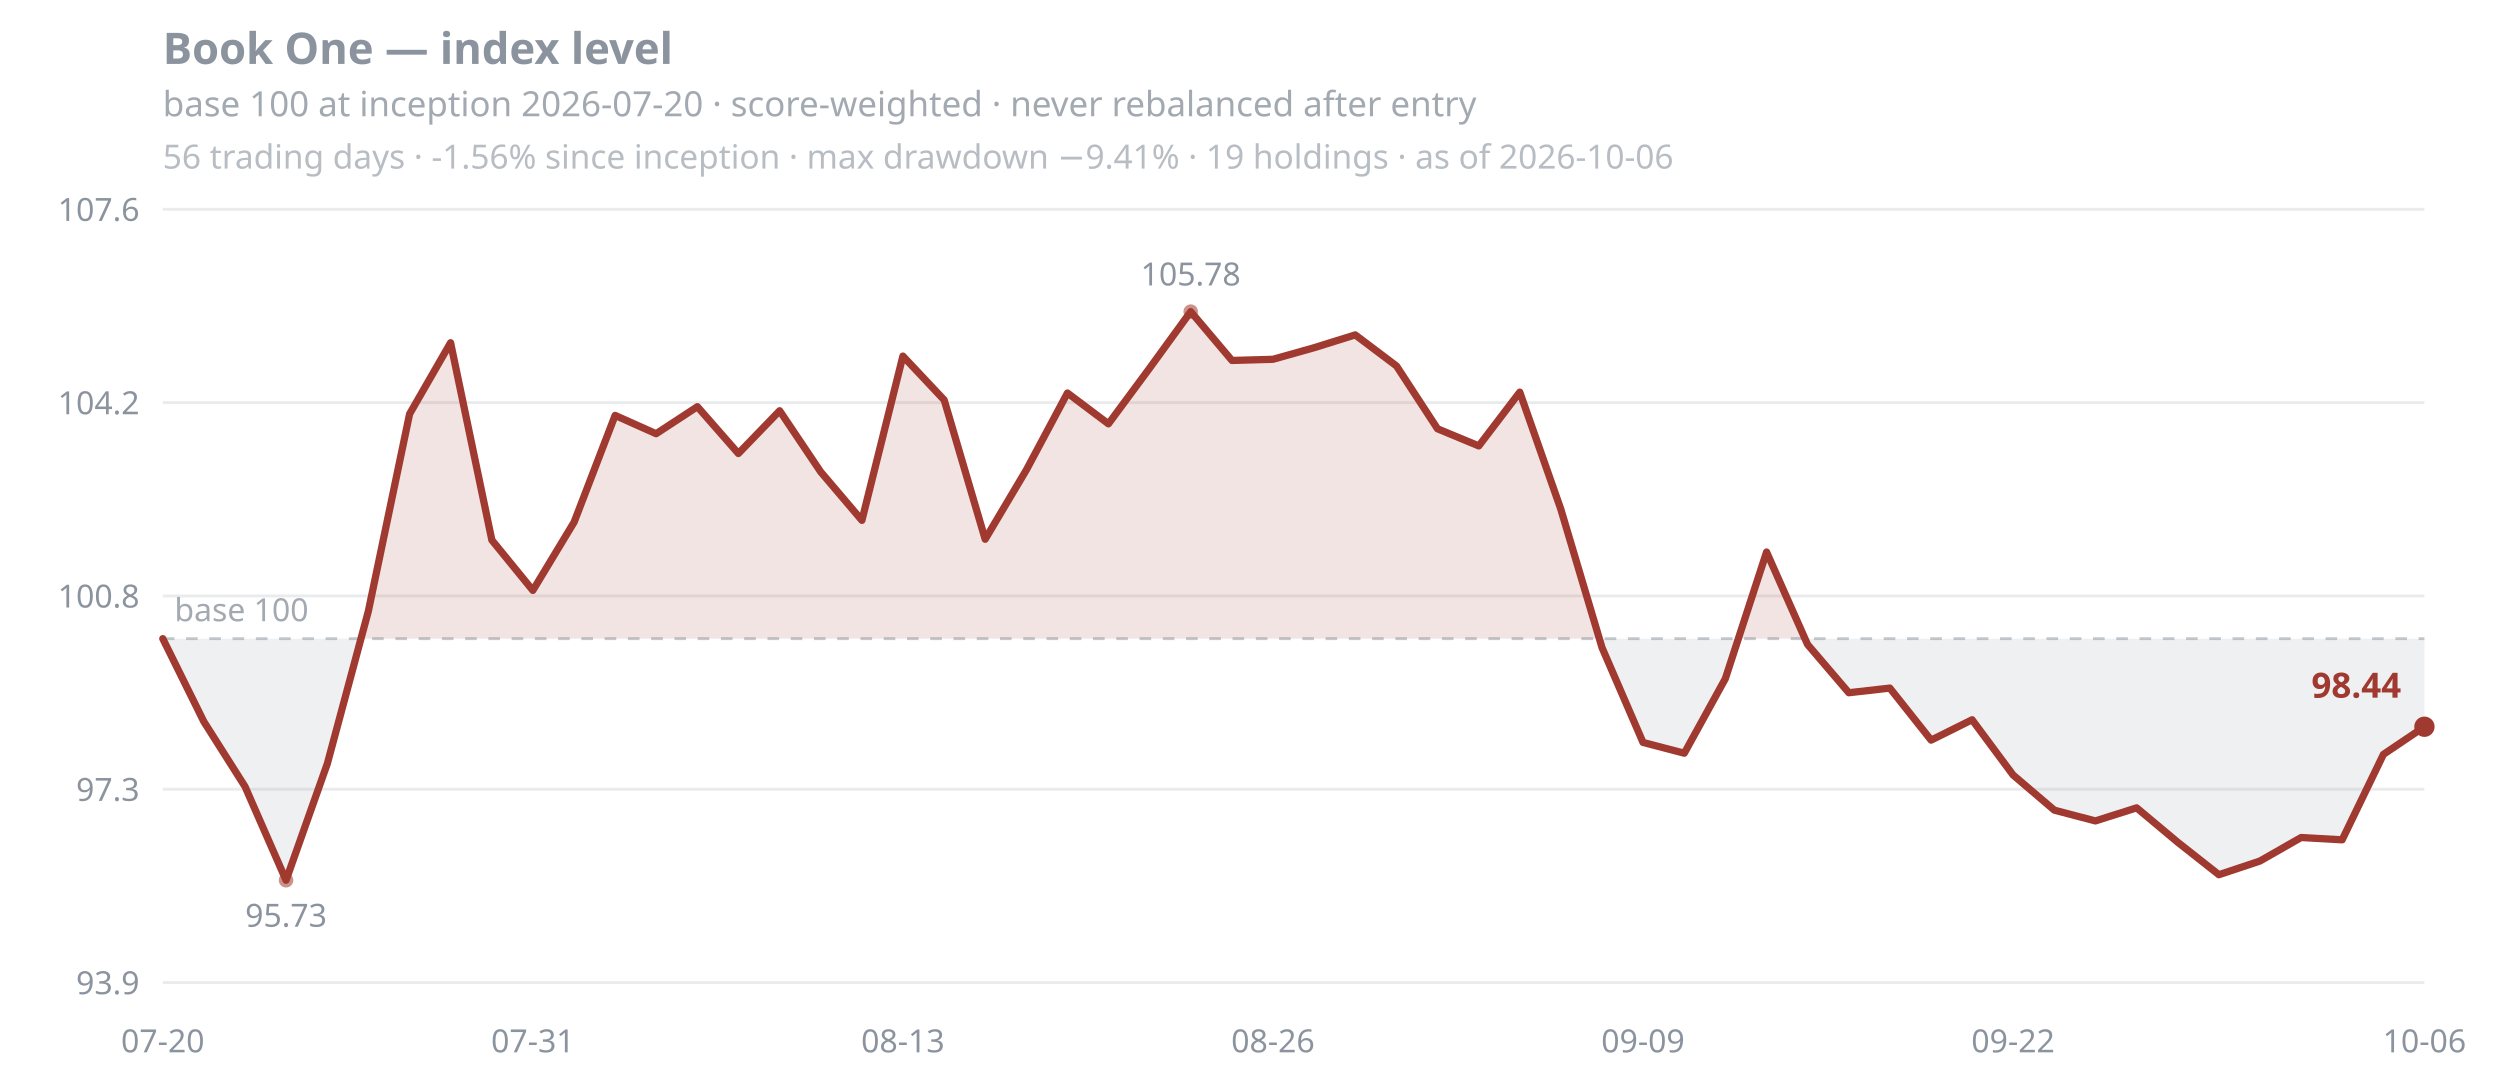
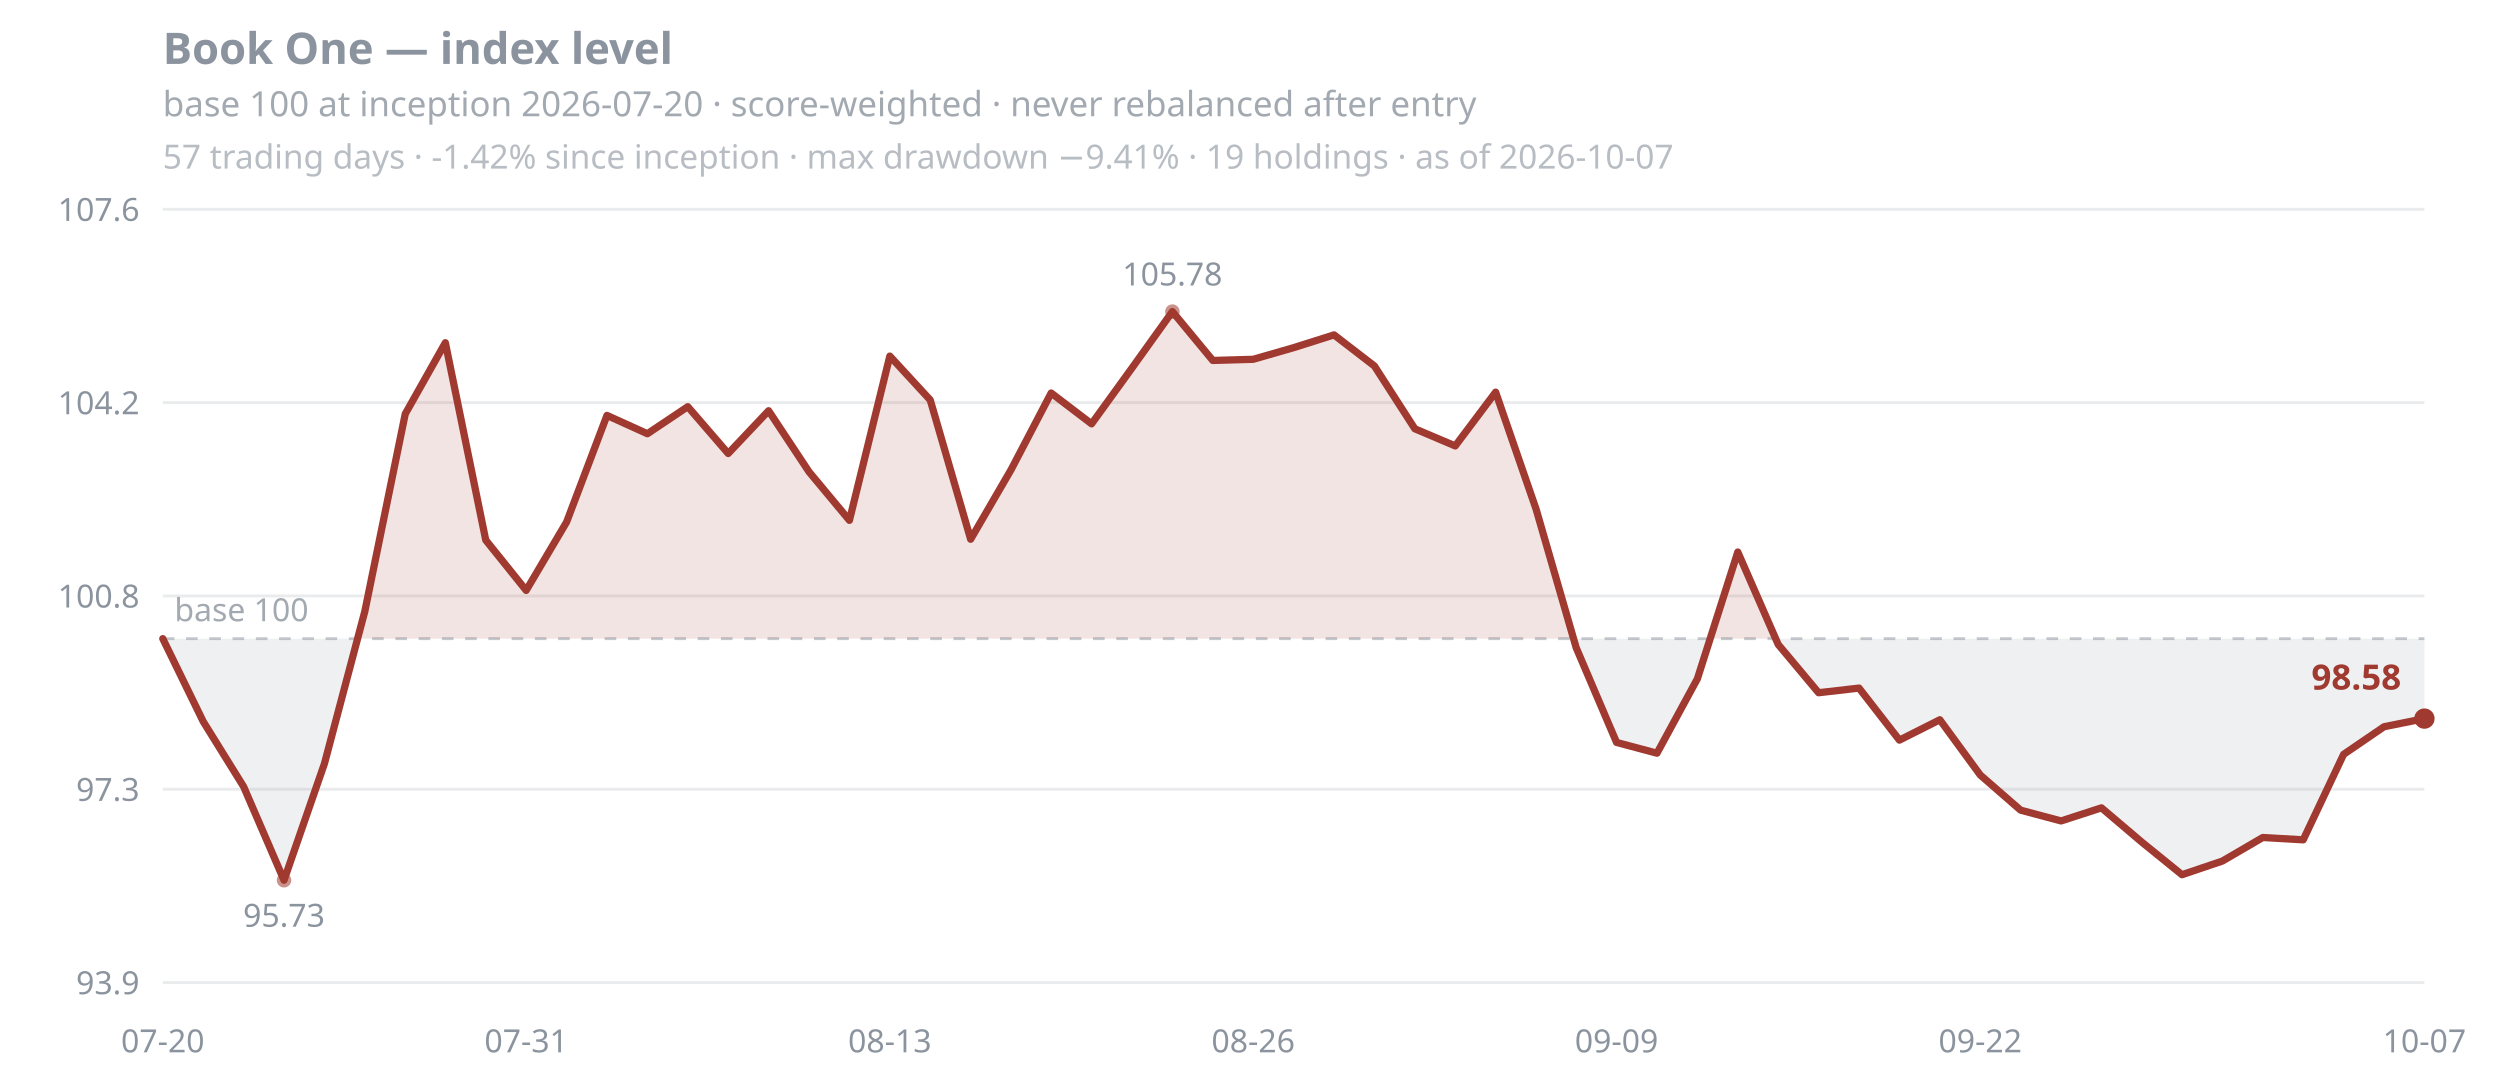
<svg xmlns="http://www.w3.org/2000/svg" viewBox="0 0 860 372" font-family="ui-sans-serif,system-ui,sans-serif">
  <text x="56" y="22" font-size="15" font-weight="600" fill="#8b949e">Book One — index level</text>
  <text x="56" y="40" font-size="12" fill="#8b949e" opacity="0.8">base 100 at inception 2026-07-20 · score-weighted · never rebalanced after entry</text>
-   <text x="56" y="58" font-size="11.5" fill="#8b949e" opacity="0.62">56 trading days · -1.56% since inception · max drawdown −9.41% · 19 holdings · as of 2026-10-06</text>
+   <text x="56" y="58" font-size="11.5" fill="#8b949e" opacity="0.62">57 trading days · -1.42% since inception · max drawdown −9.41% · 19 holdings · as of 2026-10-07</text>
  <line x1="56" y1="338.0" x2="834" y2="338.0" stroke="#8b949e" stroke-opacity="0.18" />
  <text x="48" y="342.0" font-size="11" fill="#8b949e" text-anchor="end">93.9</text>
  <line x1="56" y1="271.5" x2="834" y2="271.5" stroke="#8b949e" stroke-opacity="0.18" />
  <text x="48" y="275.5" font-size="11" fill="#8b949e" text-anchor="end">97.3</text>
  <line x1="56" y1="205.0" x2="834" y2="205.0" stroke="#8b949e" stroke-opacity="0.18" />
  <text x="48" y="209.0" font-size="11" fill="#8b949e" text-anchor="end">100.8</text>
  <line x1="56" y1="138.5" x2="834" y2="138.5" stroke="#8b949e" stroke-opacity="0.18" />
  <text x="48" y="142.5" font-size="11" fill="#8b949e" text-anchor="end">104.2</text>
  <line x1="56" y1="72.0" x2="834" y2="72.0" stroke="#8b949e" stroke-opacity="0.18" />
  <text x="48" y="76.0" font-size="11" fill="#8b949e" text-anchor="end">107.6</text>
  <line x1="56" y1="219.7" x2="834" y2="219.7" stroke="#8b949e" stroke-opacity="0.5" stroke-dasharray="4 4" />
  <text x="60" y="213.7" font-size="11" fill="#8b949e" text-anchor="start" opacity="0.8">base 100</text>
  <text x="56.0" y="362" font-size="11" fill="#8b949e" text-anchor="middle">07-20</text>
-   <text x="183.3" y="362" font-size="11" fill="#8b949e" text-anchor="middle">07-31</text>
-   <text x="310.6" y="362" font-size="11" fill="#8b949e" text-anchor="middle">08-13</text>
-   <text x="437.9" y="362" font-size="11" fill="#8b949e" text-anchor="middle">08-26</text>
-   <text x="565.2" y="362" font-size="11" fill="#8b949e" text-anchor="middle">09-09</text>
-   <text x="692.5" y="362" font-size="11" fill="#8b949e" text-anchor="middle">09-22</text>
-   <text x="834.0" y="362" font-size="11" fill="#8b949e" text-anchor="middle">10-06</text>
+   <text x="181.0" y="362" font-size="11" fill="#8b949e" text-anchor="middle">07-31</text>
+   <text x="306.1" y="362" font-size="11" fill="#8b949e" text-anchor="middle">08-13</text>
+   <text x="431.1" y="362" font-size="11" fill="#8b949e" text-anchor="middle">08-26</text>
+   <text x="556.1" y="362" font-size="11" fill="#8b949e" text-anchor="middle">09-09</text>
+   <text x="681.2" y="362" font-size="11" fill="#8b949e" text-anchor="middle">09-22</text>
+   <text x="834.0" y="362" font-size="11" fill="#8b949e" text-anchor="middle">10-07</text>
  <defs>
    <clipPath id="above">
      <rect x="56" y="72" width="778" height="147.7" />
    </clipPath>
    <clipPath id="below">
      <rect x="56" y="219.7" width="778" height="118.3" />
    </clipPath>
  </defs>
-   <polygon points="56.0,219.7 56.0,219.7 70.1,248.2 84.3,270.6 98.4,302.8 112.6,262.7 126.7,210.3 140.9,142.4 155.0,117.9 169.2,185.8 183.3,203.1 197.5,179.6 211.6,142.9 225.7,149.2 239.9,139.9 254.0,156.0 268.2,141.3 282.3,162.3 296.5,179.0 310.6,122.5 324.8,137.6 338.9,185.5 353.1,161.6 367.2,135.2 381.3,145.8 395.5,126.6 409.6,107.2 423.8,124.0 437.9,123.6 452.1,119.6 466.2,115.2 480.4,125.9 494.5,147.5 508.7,153.4 522.8,134.9 536.9,175.1 551.1,222.8 565.2,255.4 579.4,259.1 593.5,233.5 607.7,189.9 621.8,221.7 636.0,238.3 650.1,236.7 664.3,254.6 678.4,247.6 692.5,266.6 706.7,278.7 720.8,282.4 735.0,277.9 749.1,289.7 763.3,300.9 777.4,296.2 791.6,288.1 805.7,288.9 819.9,259.5 834.0,250.0 834.0,219.7" fill="#a0392f" fill-opacity="0.14" clip-path="url(#above)" />
-   <polygon points="56.0,219.7 56.0,219.7 70.1,248.2 84.3,270.6 98.4,302.8 112.6,262.7 126.7,210.3 140.9,142.4 155.0,117.9 169.2,185.8 183.3,203.1 197.5,179.6 211.6,142.9 225.7,149.2 239.9,139.9 254.0,156.0 268.2,141.3 282.3,162.3 296.5,179.0 310.6,122.5 324.8,137.6 338.9,185.5 353.1,161.6 367.2,135.2 381.3,145.8 395.5,126.6 409.6,107.2 423.8,124.0 437.9,123.6 452.1,119.6 466.2,115.2 480.4,125.9 494.5,147.5 508.7,153.4 522.8,134.9 536.9,175.1 551.1,222.8 565.2,255.4 579.4,259.1 593.5,233.5 607.7,189.9 621.8,221.7 636.0,238.3 650.1,236.7 664.3,254.6 678.4,247.6 692.5,266.6 706.7,278.7 720.8,282.4 735.0,277.9 749.1,289.7 763.3,300.9 777.4,296.2 791.6,288.1 805.7,288.9 819.9,259.5 834.0,250.0 834.0,219.7" fill="#8b949e" fill-opacity="0.14" clip-path="url(#below)" />
-   <polyline points="56.0,219.7 70.1,248.2 84.3,270.6 98.4,302.8 112.6,262.7 126.7,210.3 140.9,142.4 155.0,117.9 169.2,185.8 183.3,203.1 197.5,179.6 211.6,142.9 225.7,149.2 239.9,139.9 254.0,156.0 268.2,141.3 282.3,162.3 296.5,179.0 310.6,122.5 324.8,137.6 338.9,185.5 353.1,161.6 367.2,135.2 381.3,145.8 395.5,126.6 409.6,107.2 423.8,124.0 437.9,123.6 452.1,119.6 466.2,115.2 480.4,125.9 494.5,147.5 508.7,153.4 522.8,134.9 536.9,175.1 551.1,222.8 565.2,255.4 579.4,259.1 593.5,233.5 607.7,189.9 621.8,221.7 636.0,238.3 650.1,236.7 664.3,254.6 678.4,247.6 692.5,266.6 706.7,278.7 720.8,282.4 735.0,277.9 749.1,289.7 763.3,300.9 777.4,296.2 791.6,288.1 805.7,288.9 819.9,259.5 834.0,250.0" fill="none" stroke="#a0392f" stroke-width="2.5" stroke-linejoin="round" stroke-linecap="round" />
-   <circle cx="98.4" cy="302.8" r="2.5" fill="#a0392f" fill-opacity="0.55" />
-   <text x="98.4" y="318.8" font-size="11" fill="#8b949e" text-anchor="middle">95.73</text>
-   <circle cx="409.6" cy="107.2" r="2.5" fill="#a0392f" fill-opacity="0.55" />
-   <text x="409.6" y="98.2" font-size="11" fill="#8b949e" text-anchor="middle">105.78</text>
-   <circle cx="834.0" cy="250.0" r="3.5" fill="#a0392f" />
-   <text x="826.0" y="240.0" font-size="12" font-weight="600" fill="#a0392f" text-anchor="end">98.44</text>
+   <polygon points="56.0,219.7 56.0,219.7 69.9,248.2 83.8,270.6 97.7,302.8 111.6,262.7 125.5,210.3 139.4,142.4 153.2,117.9 167.1,185.8 181.0,203.1 194.9,179.6 208.8,142.9 222.7,149.2 236.6,139.9 250.5,156.0 264.4,141.3 278.3,162.3 292.2,179.0 306.1,122.5 320.0,137.6 333.9,185.5 347.8,161.6 361.6,135.2 375.5,145.8 389.4,126.6 403.3,107.2 417.2,124.0 431.1,123.6 445.0,119.6 458.9,115.2 472.8,125.9 486.7,147.5 500.6,153.4 514.5,134.9 528.4,175.1 542.2,222.8 556.1,255.4 570.0,259.1 583.9,233.5 597.8,189.9 611.7,221.7 625.6,238.3 639.5,236.7 653.4,254.6 667.3,247.6 681.2,266.6 695.1,278.7 709.0,282.4 722.9,277.9 736.8,289.7 750.6,300.9 764.5,296.2 778.4,288.1 792.3,288.9 806.2,259.5 820.1,250.0 834.0,247.2 834.0,219.7" fill="#a0392f" fill-opacity="0.14" clip-path="url(#above)" />
+   <polygon points="56.0,219.7 56.0,219.7 69.9,248.2 83.8,270.6 97.7,302.8 111.6,262.7 125.5,210.3 139.4,142.4 153.2,117.9 167.1,185.8 181.0,203.1 194.9,179.6 208.8,142.9 222.7,149.2 236.6,139.9 250.5,156.0 264.4,141.3 278.3,162.3 292.2,179.0 306.1,122.5 320.0,137.6 333.9,185.5 347.8,161.6 361.6,135.2 375.5,145.8 389.4,126.6 403.3,107.2 417.2,124.0 431.1,123.6 445.0,119.6 458.9,115.2 472.8,125.9 486.7,147.5 500.6,153.4 514.5,134.9 528.4,175.1 542.2,222.8 556.1,255.4 570.0,259.1 583.9,233.5 597.8,189.9 611.7,221.7 625.6,238.3 639.5,236.7 653.4,254.6 667.3,247.6 681.2,266.6 695.1,278.7 709.0,282.4 722.9,277.9 736.8,289.7 750.6,300.9 764.5,296.2 778.4,288.1 792.3,288.9 806.2,259.5 820.1,250.0 834.0,247.2 834.0,219.7" fill="#8b949e" fill-opacity="0.14" clip-path="url(#below)" />
+   <polyline points="56.0,219.7 69.9,248.2 83.8,270.6 97.7,302.8 111.6,262.7 125.5,210.3 139.4,142.4 153.2,117.9 167.1,185.8 181.0,203.1 194.9,179.6 208.8,142.9 222.7,149.2 236.6,139.9 250.5,156.0 264.4,141.3 278.3,162.3 292.2,179.0 306.1,122.5 320.0,137.6 333.9,185.5 347.8,161.6 361.6,135.2 375.5,145.8 389.4,126.6 403.3,107.2 417.2,124.0 431.1,123.6 445.0,119.6 458.9,115.2 472.8,125.9 486.7,147.5 500.6,153.4 514.5,134.9 528.4,175.1 542.2,222.8 556.1,255.4 570.0,259.1 583.9,233.5 597.8,189.9 611.7,221.7 625.6,238.3 639.5,236.7 653.4,254.6 667.3,247.6 681.2,266.6 695.1,278.7 709.0,282.4 722.9,277.9 736.8,289.7 750.6,300.9 764.5,296.2 778.4,288.1 792.3,288.9 806.2,259.5 820.1,250.0 834.0,247.2" fill="none" stroke="#a0392f" stroke-width="2.5" stroke-linejoin="round" stroke-linecap="round" />
+   <circle cx="97.7" cy="302.8" r="2.5" fill="#a0392f" fill-opacity="0.55" />
+   <text x="97.7" y="318.8" font-size="11" fill="#8b949e" text-anchor="middle">95.73</text>
+   <circle cx="403.3" cy="107.2" r="2.5" fill="#a0392f" fill-opacity="0.55" />
+   <text x="403.3" y="98.2" font-size="11" fill="#8b949e" text-anchor="middle">105.78</text>
+   <circle cx="834.0" cy="247.2" r="3.5" fill="#a0392f" />
+   <text x="826.0" y="237.2" font-size="12" font-weight="600" fill="#a0392f" text-anchor="end">98.58</text>
</svg>
